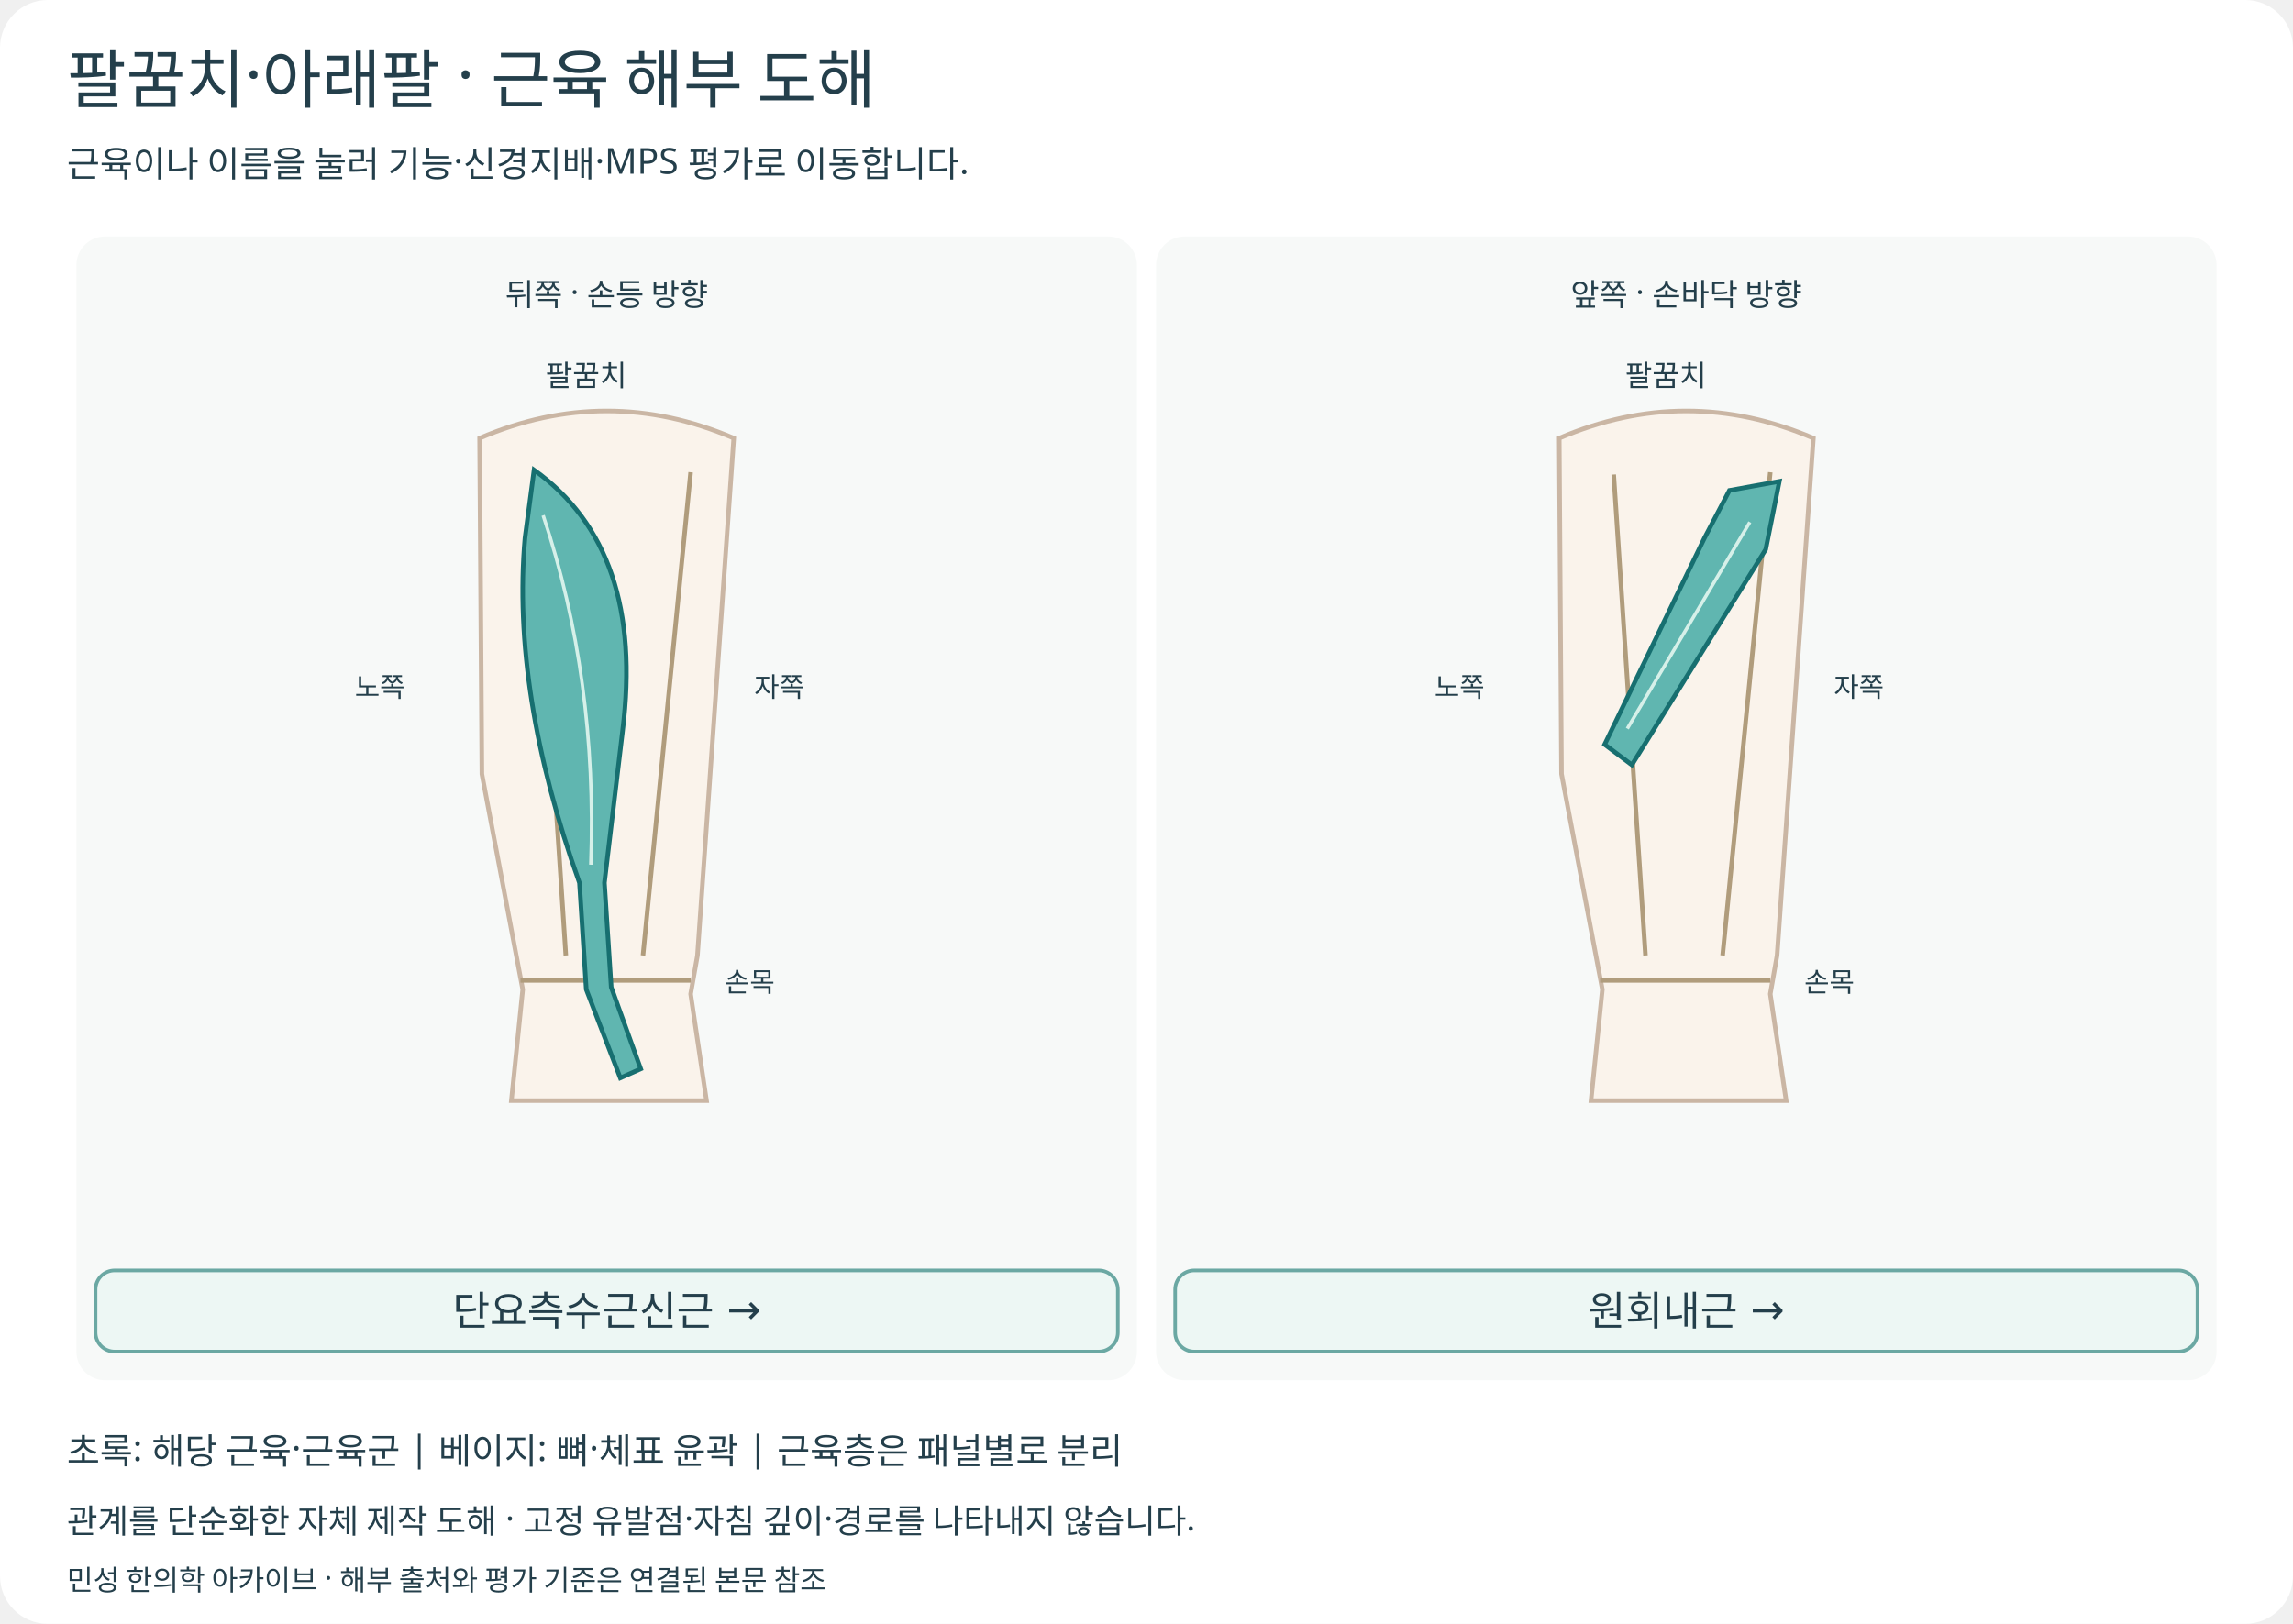
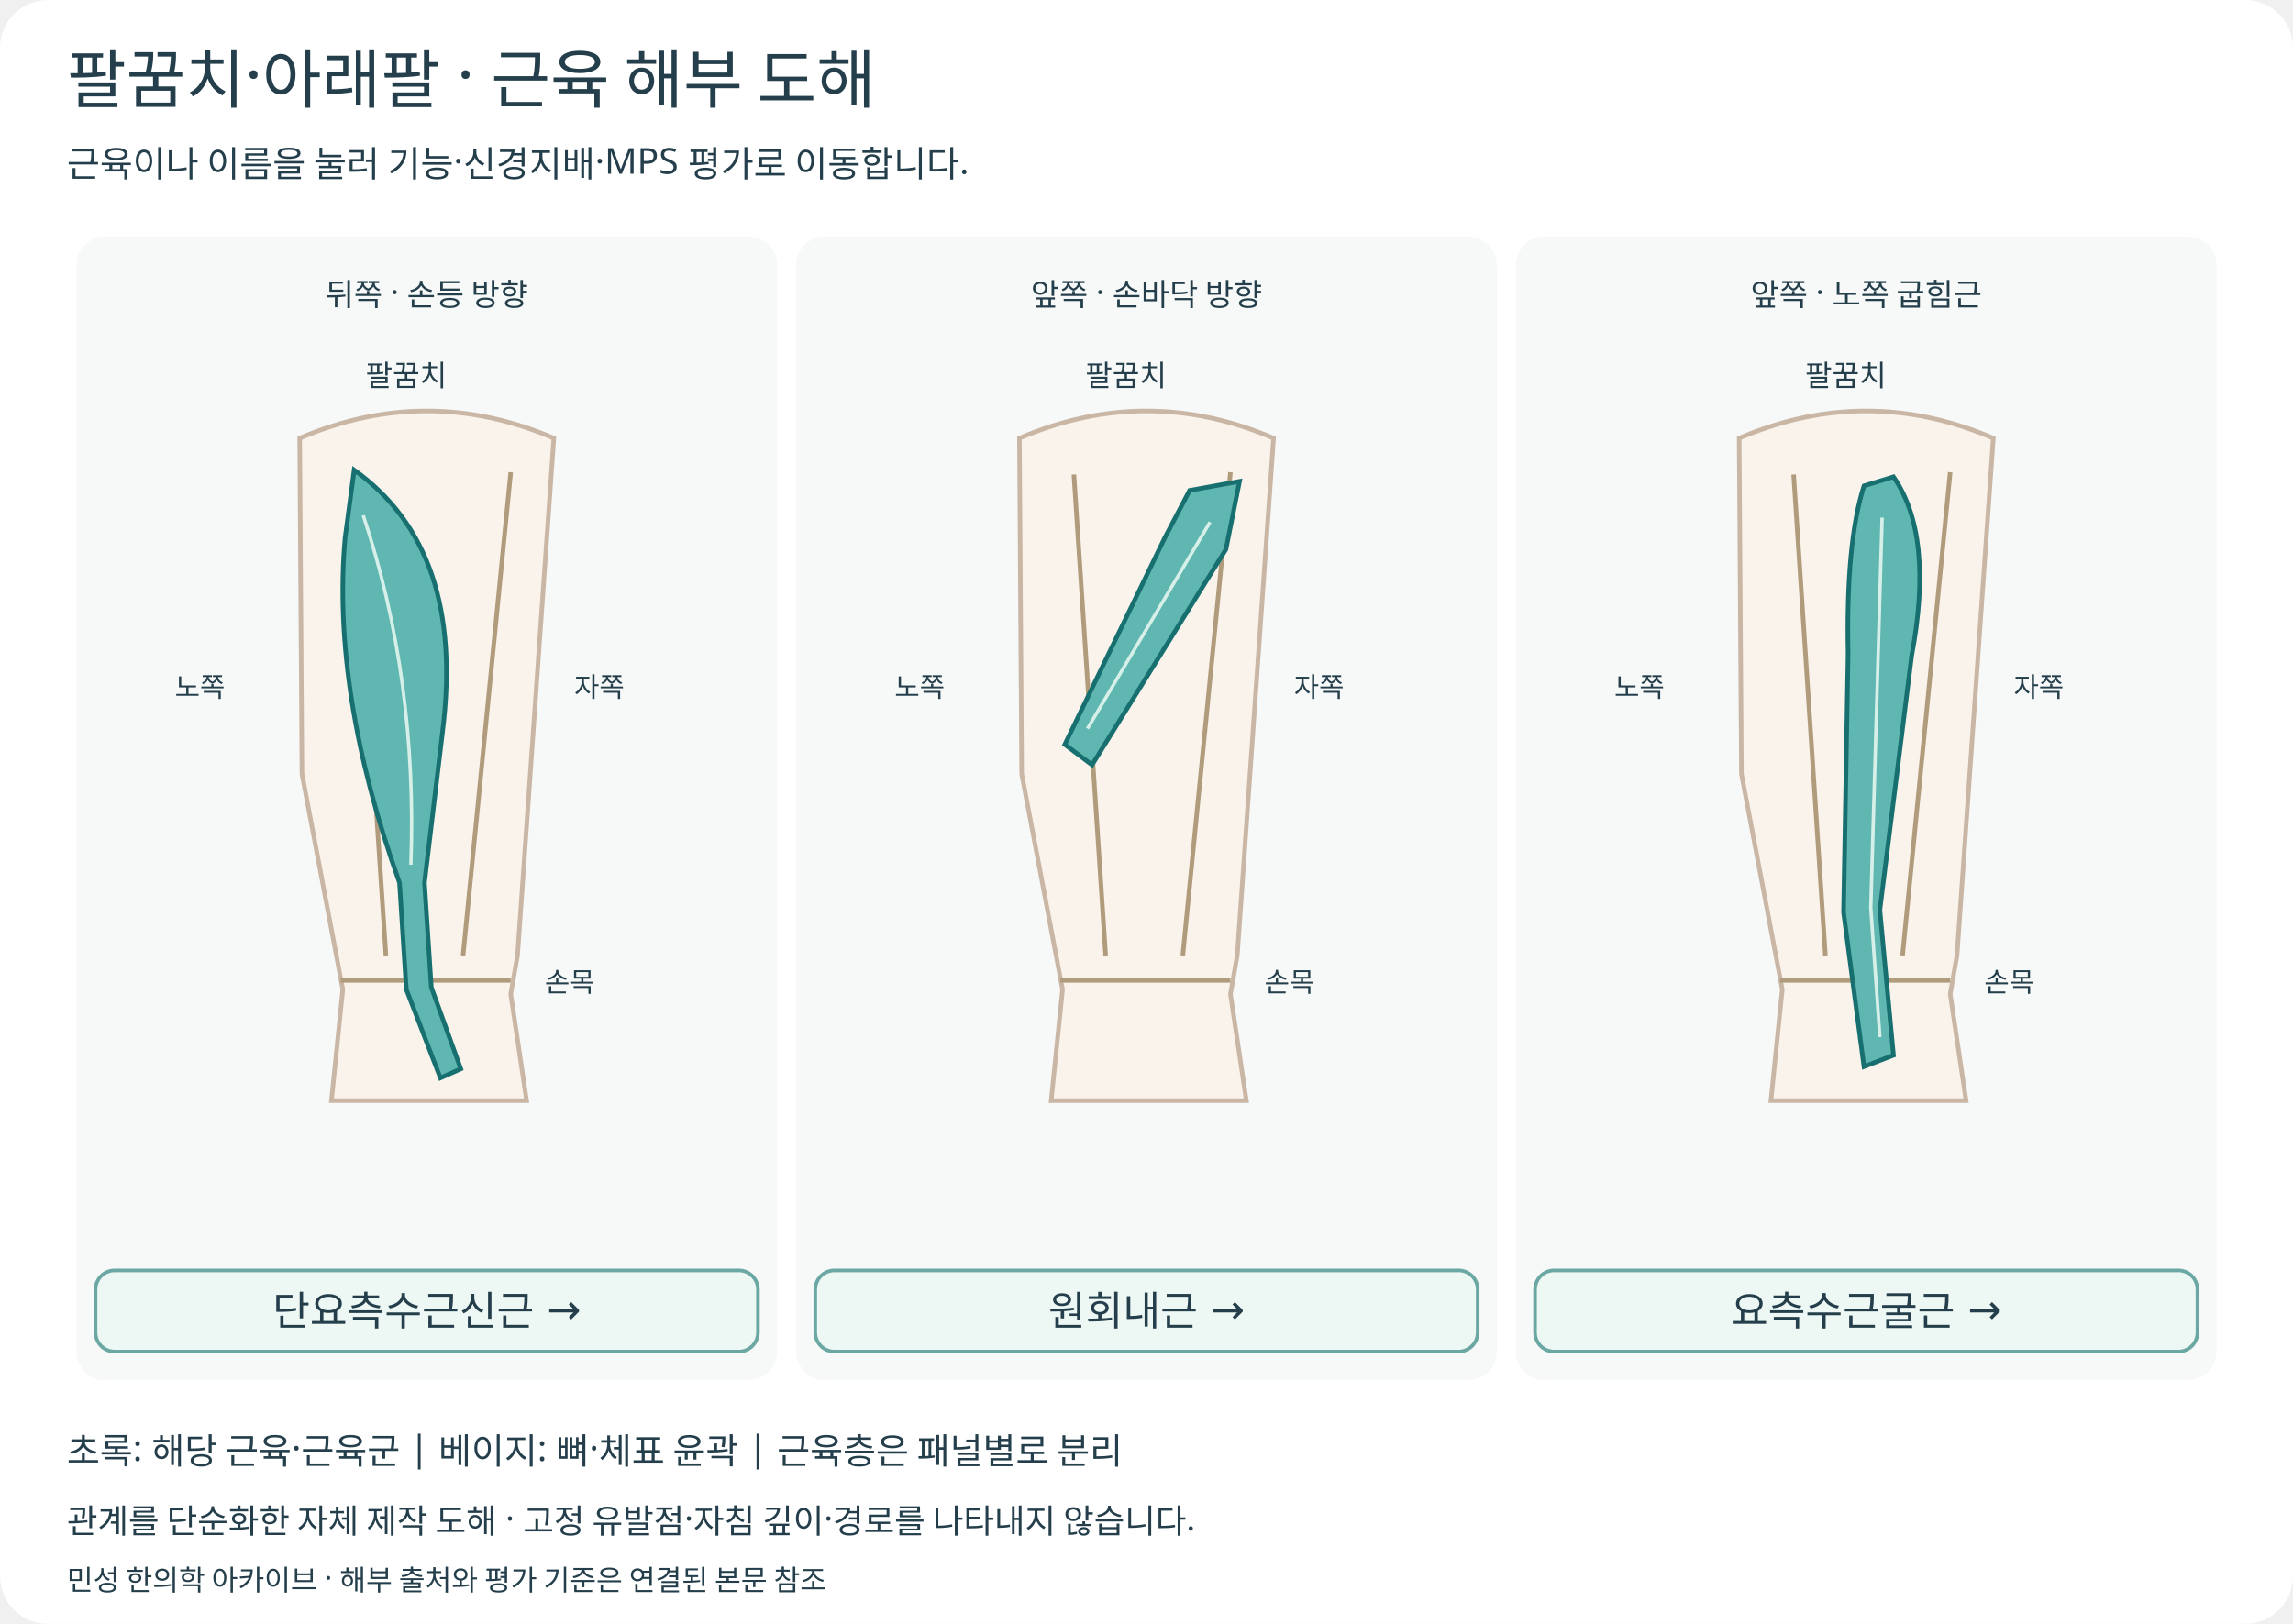
<svg xmlns="http://www.w3.org/2000/svg" viewBox="0 0 960 680" role="img" aria-labelledby="title desc">
  <style>text{font-family:system-ui,"Noto Sans KR",sans-serif;fill:#243f4b}.bone{fill:#eee5d6;stroke:#b09c7c;stroke-width:2}.skin{fill:#faf3eb;stroke:#cab6a4;stroke-width:2}.line{fill:none;stroke:#b09c7c;stroke-width:2}.muscle{fill:#60b6b0;stroke:#176f70;stroke-width:2}.fiber{fill:none;stroke:#d6f0e9;stroke-width:1.5;pointer-events:none}.nerve{fill:none;stroke:#d6a137;stroke-width:5;stroke-linecap:round}.link:hover .muscle,.link:focus .muscle,.link:target .muscle{fill:#e2a17b;stroke:#a54b28}.link:hover .button,.link:focus .button,.link:target .button{fill:#d7edea}.link:focus{outline:2px solid #176f70}.button{fill:#edf7f4;stroke:#6ba8a3;stroke-width:1.5}.small{fill:#536974}</style>
  <rect x="0" y="0" width="960" height="680" rx="20" fill="#fff" />
  <text x="28" y="43" font-size="27" text-anchor="start">팔꿈치·아래팔 · 근육 해부 도해</text>
  <text x="28" y="74" font-size="15" text-anchor="start">근육이나 이름을 눌러 기능·신경지배·MPS 평가로 이동합니다.</text>
-   <rect x="32.0" y="99" width="444.0" height="479" rx="12" fill="#f7f9f8" />
-   <text x="254.0" y="128" font-size="13" text-anchor="middle">뒤쪽 · 손등 방향</text>
-   <g transform="translate(140.00 155) scale(0.950)">
+   <rect x="32.0" y="99" width="293.333" height="479" rx="12" fill="#f7f9f8" />
+   <text x="178.667" y="128" font-size="13" text-anchor="middle">뒤쪽 · 손등 방향</text>
+   <g transform="translate(64.67 155) scale(0.950)">
    <path class="skin" d="M64 30 Q120 6 176 30 L160 258 L157 275 L164 322 L78 322 L83 273 L65 178 Z" />
    <path class="bone" d="M88 46 L102 258 M157 45 L136 258" />
    <path class="line" d="M82 269 L157 269" />
    <text x="93" y="7" font-size="13" text-anchor="start">팔꿈치</text>
    <text x="172" y="274" font-size="12" text-anchor="start">손목</text>
    <text x="9" y="144" font-size="12" text-anchor="start">노쪽</text>
    <text x="185" y="144" font-size="12" text-anchor="start">자쪽</text>
  </g>
  <a id="ecrb" class="link" href="/clinical-anatomy/mps-forearm/#ecrb" target="_top" aria-label="단요측수근신근 해부와 평가">
-     <g transform="translate(140.00 155) scale(0.950)">
+     <g transform="translate(64.67 155) scale(0.950)">
      <path class="muscle" d="M88 44 Q137 79 127 159 L119 226 L122 272 L135 308 L126 312 L111 273 L108 226 Q78 142 84 74 Z" />
      <path class="fiber" d="M92 64 Q116 136 113 218" />
    </g>
-     <rect class="button" x="40.00" y="532" width="428.00" height="34" rx="8" />
-     <text x="254.0" y="555" font-size="17" text-anchor="middle">단요측수근신근 →</text>
+     <rect class="button" x="40.00" y="532" width="277.33" height="34" rx="8" />
+     <text x="178.667" y="555" font-size="17" text-anchor="middle">단요측수근신근 →</text>
  </a>
-   <rect x="484.0" y="99" width="444.0" height="479" rx="12" fill="#f7f9f8" />
-   <text x="706.0" y="128" font-size="13" text-anchor="middle">앞쪽 · 손바닥 방향</text>
-   <g transform="translate(592.00 155) scale(0.950)">
+   <rect x="333.333" y="99" width="293.333" height="479" rx="12" fill="#f7f9f8" />
+   <text x="480.0" y="128" font-size="13" text-anchor="middle">앞쪽 · 손바닥 방향</text>
+   <g transform="translate(366.00 155) scale(0.950)">
    <path class="skin" d="M64 30 Q120 6 176 30 L160 258 L157 275 L164 322 L78 322 L83 273 L65 178 Z" />
    <path class="bone" d="M88 46 L102 258 M157 45 L136 258" />
    <path class="line" d="M82 269 L157 269" />
    <text x="93" y="7" font-size="13" text-anchor="start">팔꿈치</text>
    <text x="172" y="274" font-size="12" text-anchor="start">손목</text>
    <text x="9" y="144" font-size="12" text-anchor="start">노쪽</text>
    <text x="185" y="144" font-size="12" text-anchor="start">자쪽</text>
  </g>
  <a id="pronator-teres" class="link" href="/clinical-anatomy/mps-forearm/#pronator-teres" target="_top" aria-label="원회내근 해부와 평가">
-     <g transform="translate(592.00 155) scale(0.950)">
+     <g transform="translate(366.00 155) scale(0.950)">
      <path class="muscle" d="M161 49 L155 79 L96 174 L84 165 L128 74 L139 53 Z" />
      <path class="fiber" d="M148 67 L94 158" />
    </g>
-     <rect class="button" x="492.00" y="532" width="428.00" height="34" rx="8" />
-     <text x="706.0" y="555" font-size="17" text-anchor="middle">원회내근 →</text>
+     <rect class="button" x="341.33" y="532" width="277.33" height="34" rx="8" />
+     <text x="480.0" y="555" font-size="17" text-anchor="middle">원회내근 →</text>
+   </a>
+   <rect x="634.667" y="99" width="293.333" height="479" rx="12" fill="#f7f9f8" />
+   <text x="781.333" y="128" font-size="13" text-anchor="middle">앞쪽 · 노쪽 굽힘근</text>
+   <g transform="translate(667.33 155) scale(0.950)">
+     <path class="skin" d="M64 30 Q120 6 176 30 L160 258 L157 275 L164 322 L78 322 L83 273 L65 178 Z" />
+     <path class="bone" d="M88 46 L102 258 M157 45 L136 258" />
+     <path class="line" d="M82 269 L157 269" />
+     <text x="93" y="7" font-size="13" text-anchor="start">팔꿈치</text>
+     <text x="172" y="274" font-size="12" text-anchor="start">손목</text>
+     <text x="9" y="144" font-size="12" text-anchor="start">노쪽</text>
+     <text x="185" y="144" font-size="12" text-anchor="start">자쪽</text>
+   </g>
+   <a id="flexor-carpi-radialis" class="link" href="/clinical-anatomy/mps-forearm/#flexor-carpi-radialis" target="_top" aria-label="요측수근굴근 해부와 평가">
+     <g transform="translate(667.33 155) scale(0.950)">
+       <path class="muscle" d="M132 47 Q150 73 140 126 L126 238 L132 302 L119 307 L110 239 L112 125 Q111 76 119 51 Z" />
+       <path class="fiber" d="M127 65 L122 237 L126 294" />
+     </g>
+     <rect class="button" x="642.67" y="532" width="277.33" height="34" rx="8" />
+     <text x="781.333" y="555" font-size="17" text-anchor="middle">요측수근굴근 →</text>
  </a>
  <text x="28" y="613" font-size="15" text-anchor="start">초록: 해당 근육·근육군  |  베이지: 뼈·체표 윤곽  |  근육층은 패널별로 분리</text>
  <text x="28" y="642" font-size="14" text-anchor="start">관계를 단순화한 자체 제작 도해 · 고정 유발점·자침 깊이·경로를 나타내지 않습니다.</text>
  <text x="28" y="666" font-size="12" text-anchor="start">민성 한의학 아카이브 · 해부 출처와 평가 기준은 연결된 본문 참조</text>
</svg>
